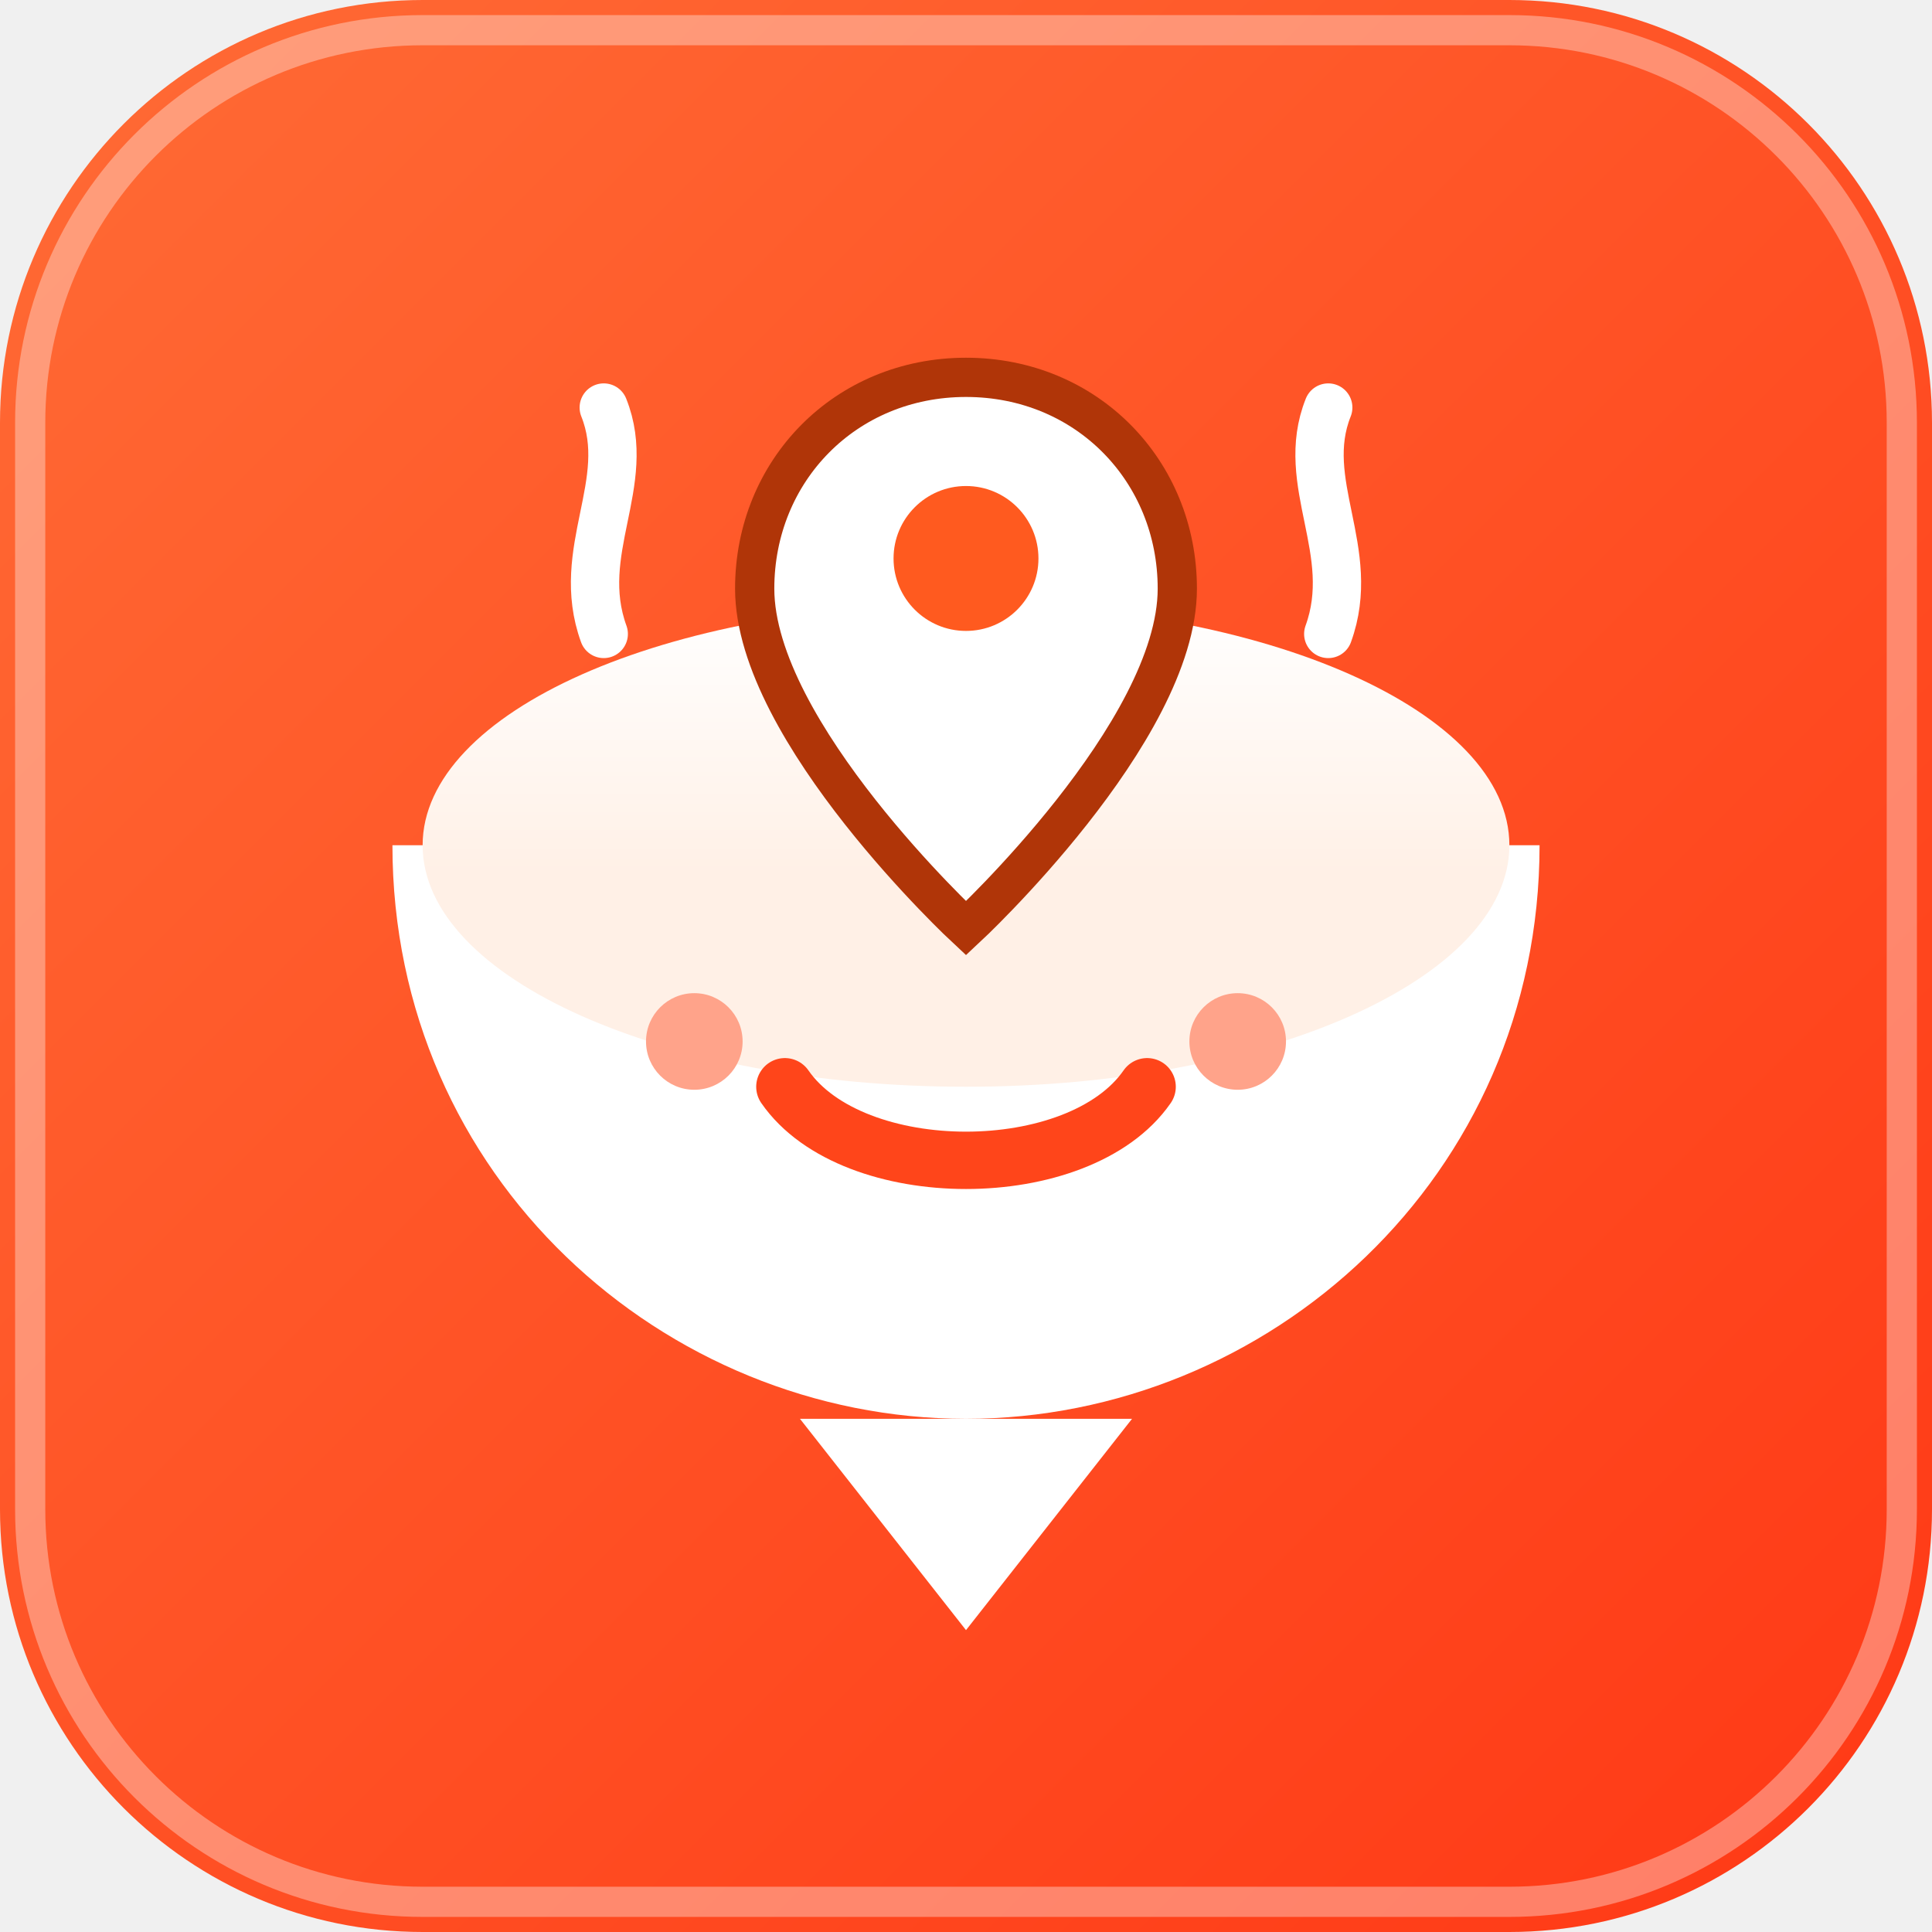
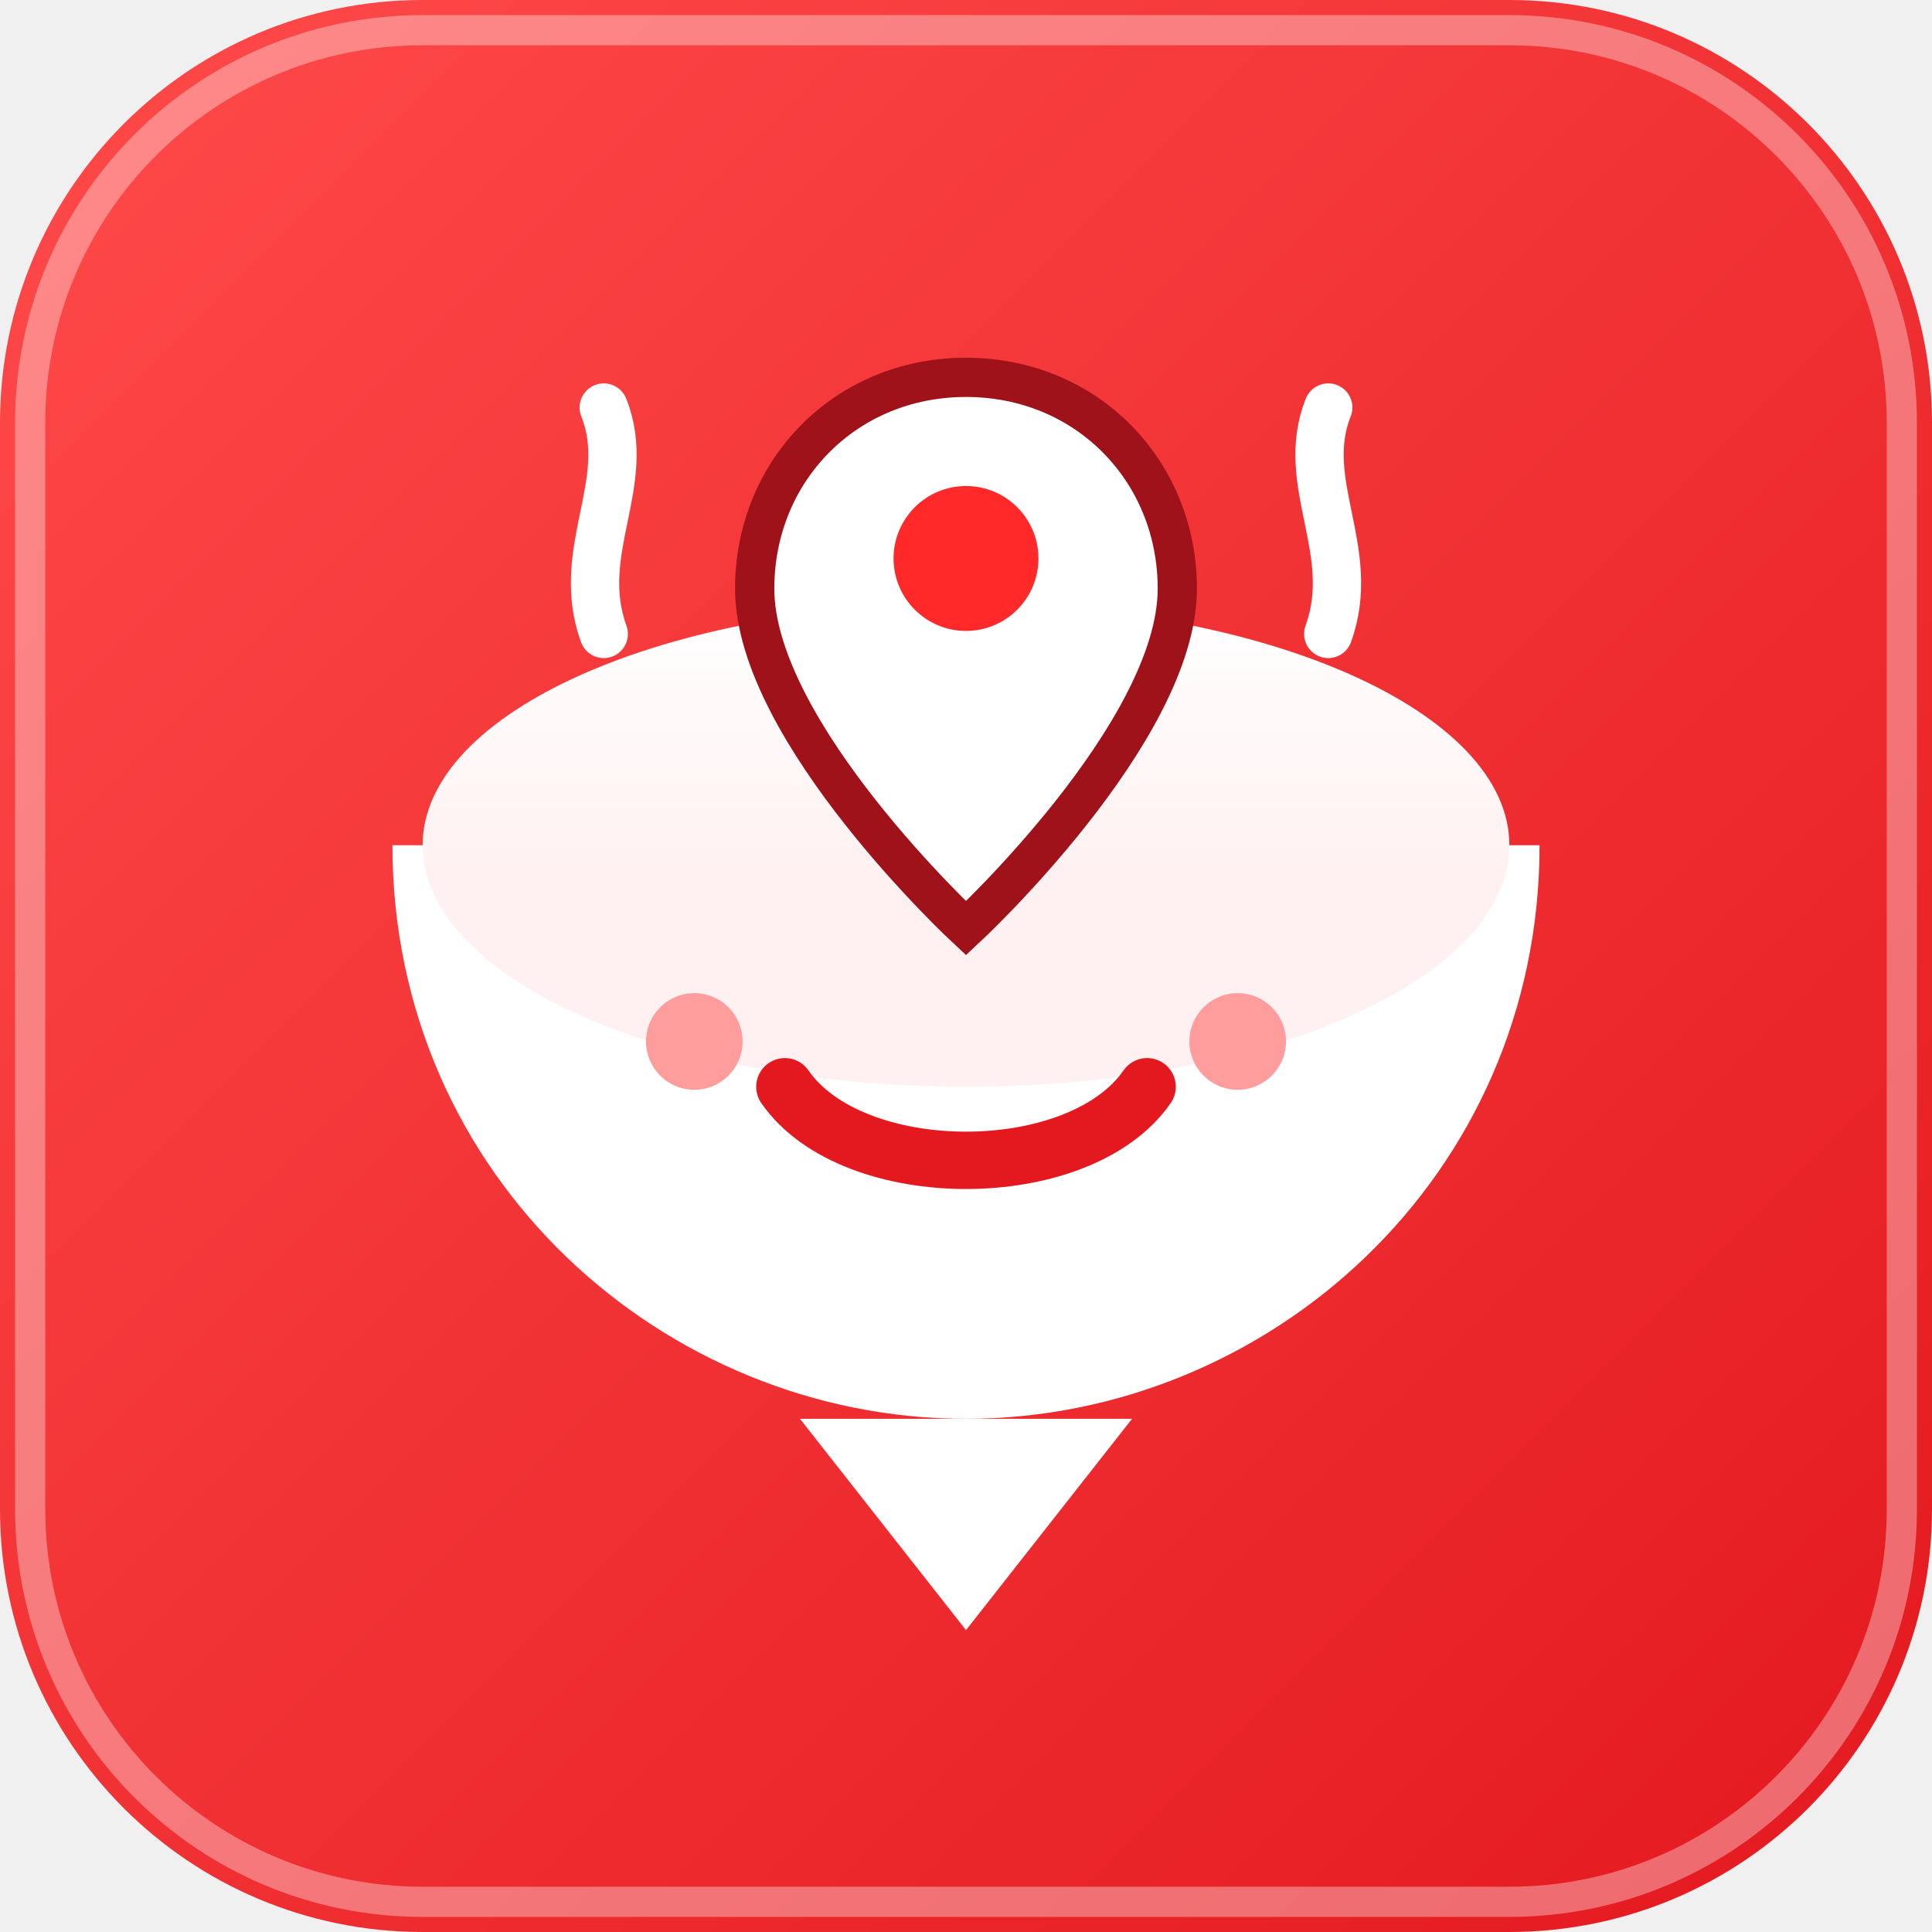
<svg xmlns="http://www.w3.org/2000/svg" viewBox="0 0 128 128" fill="none">
  <defs>
    <linearGradient id="soloFavBgB" x1="0" y1="0" x2="128" y2="128" gradientUnits="userSpaceOnUse">
-       <stop offset="0%" stop-color="#FF6B35" />
-       <stop offset="100%" stop-color="#FF3815" />
+       <stop offset="0%" stop-color="#FF4A4A" />
+       <stop offset="100%" stop-color="#E3191F" />
    </linearGradient>
    <linearGradient id="riceFavGradB" x1="64" y1="40" x2="64" y2="58" gradientUnits="userSpaceOnUse">
      <stop offset="0%" stop-color="#FFFFFF" />
-       <stop offset="100%" stop-color="#FFF0E6" />
+       <stop offset="100%" stop-color="#FFF1F1" />
    </linearGradient>
  </defs>
  <rect width="128" height="128" rx="28" fill="url(#soloFavBgB)" />
  <rect x="2" y="2" width="124" height="124" rx="26" stroke="#FFFFFF" stroke-opacity="0.35" stroke-width="2" />
  <path d="M26 56C26 78 44 94 64 94C84 94 102 78 102 56H26Z" fill="#FFFFFF" />
  <path d="M53 94H75L64 108L53 94Z" fill="#FFFFFF" />
  <ellipse cx="64" cy="56" rx="36" ry="16" fill="url(#riceFavGradB)" />
-   <path d="M64 25C56 25 50 31.2 50 39C50 48.5 64 61.5 64 61.5C64 61.5 78 48.5 78 39C78 31.2 72 25 64 25Z" fill="#FFFFFF" stroke="#B03508" stroke-width="2.6" />
-   <circle cx="64" cy="37" r="4.8" fill="#FF5A1F" />
+   <path d="M64 25C56 25 50 31.2 50 39C50 48.5 64 61.5 64 61.5C64 61.5 78 48.5 78 39C78 31.2 72 25 64 25Z" fill="#FFFFFF" stroke="#A0121A" stroke-width="2.6" />
+   <circle cx="64" cy="37" r="4.8" fill="#FF2929" />
  <path d="M40 42C38 36.5 42 32 40 27" stroke="#FFFFFF" stroke-width="3.2" stroke-linecap="round" />
  <path d="M88 42C90 36.5 86 32 88 27" stroke="#FFFFFF" stroke-width="3.2" stroke-linecap="round" />
-   <path d="M52 72C56.5 78.5 71.5 78.5 76 72" stroke="#FF451A" stroke-width="3.8" stroke-linecap="round" />
-   <circle cx="46" cy="69" r="3.2" fill="#FFA38A" />
-   <circle cx="82" cy="69" r="3.2" fill="#FFA38A" />
+   <path d="M52 72C56.5 78.5 71.5 78.5 76 72" stroke="#E3191F" stroke-width="3.8" stroke-linecap="round" />
+   <circle cx="46" cy="69" r="3.2" fill="#FF9C9C" />
+   <circle cx="82" cy="69" r="3.2" fill="#FF9C9C" />
</svg>
